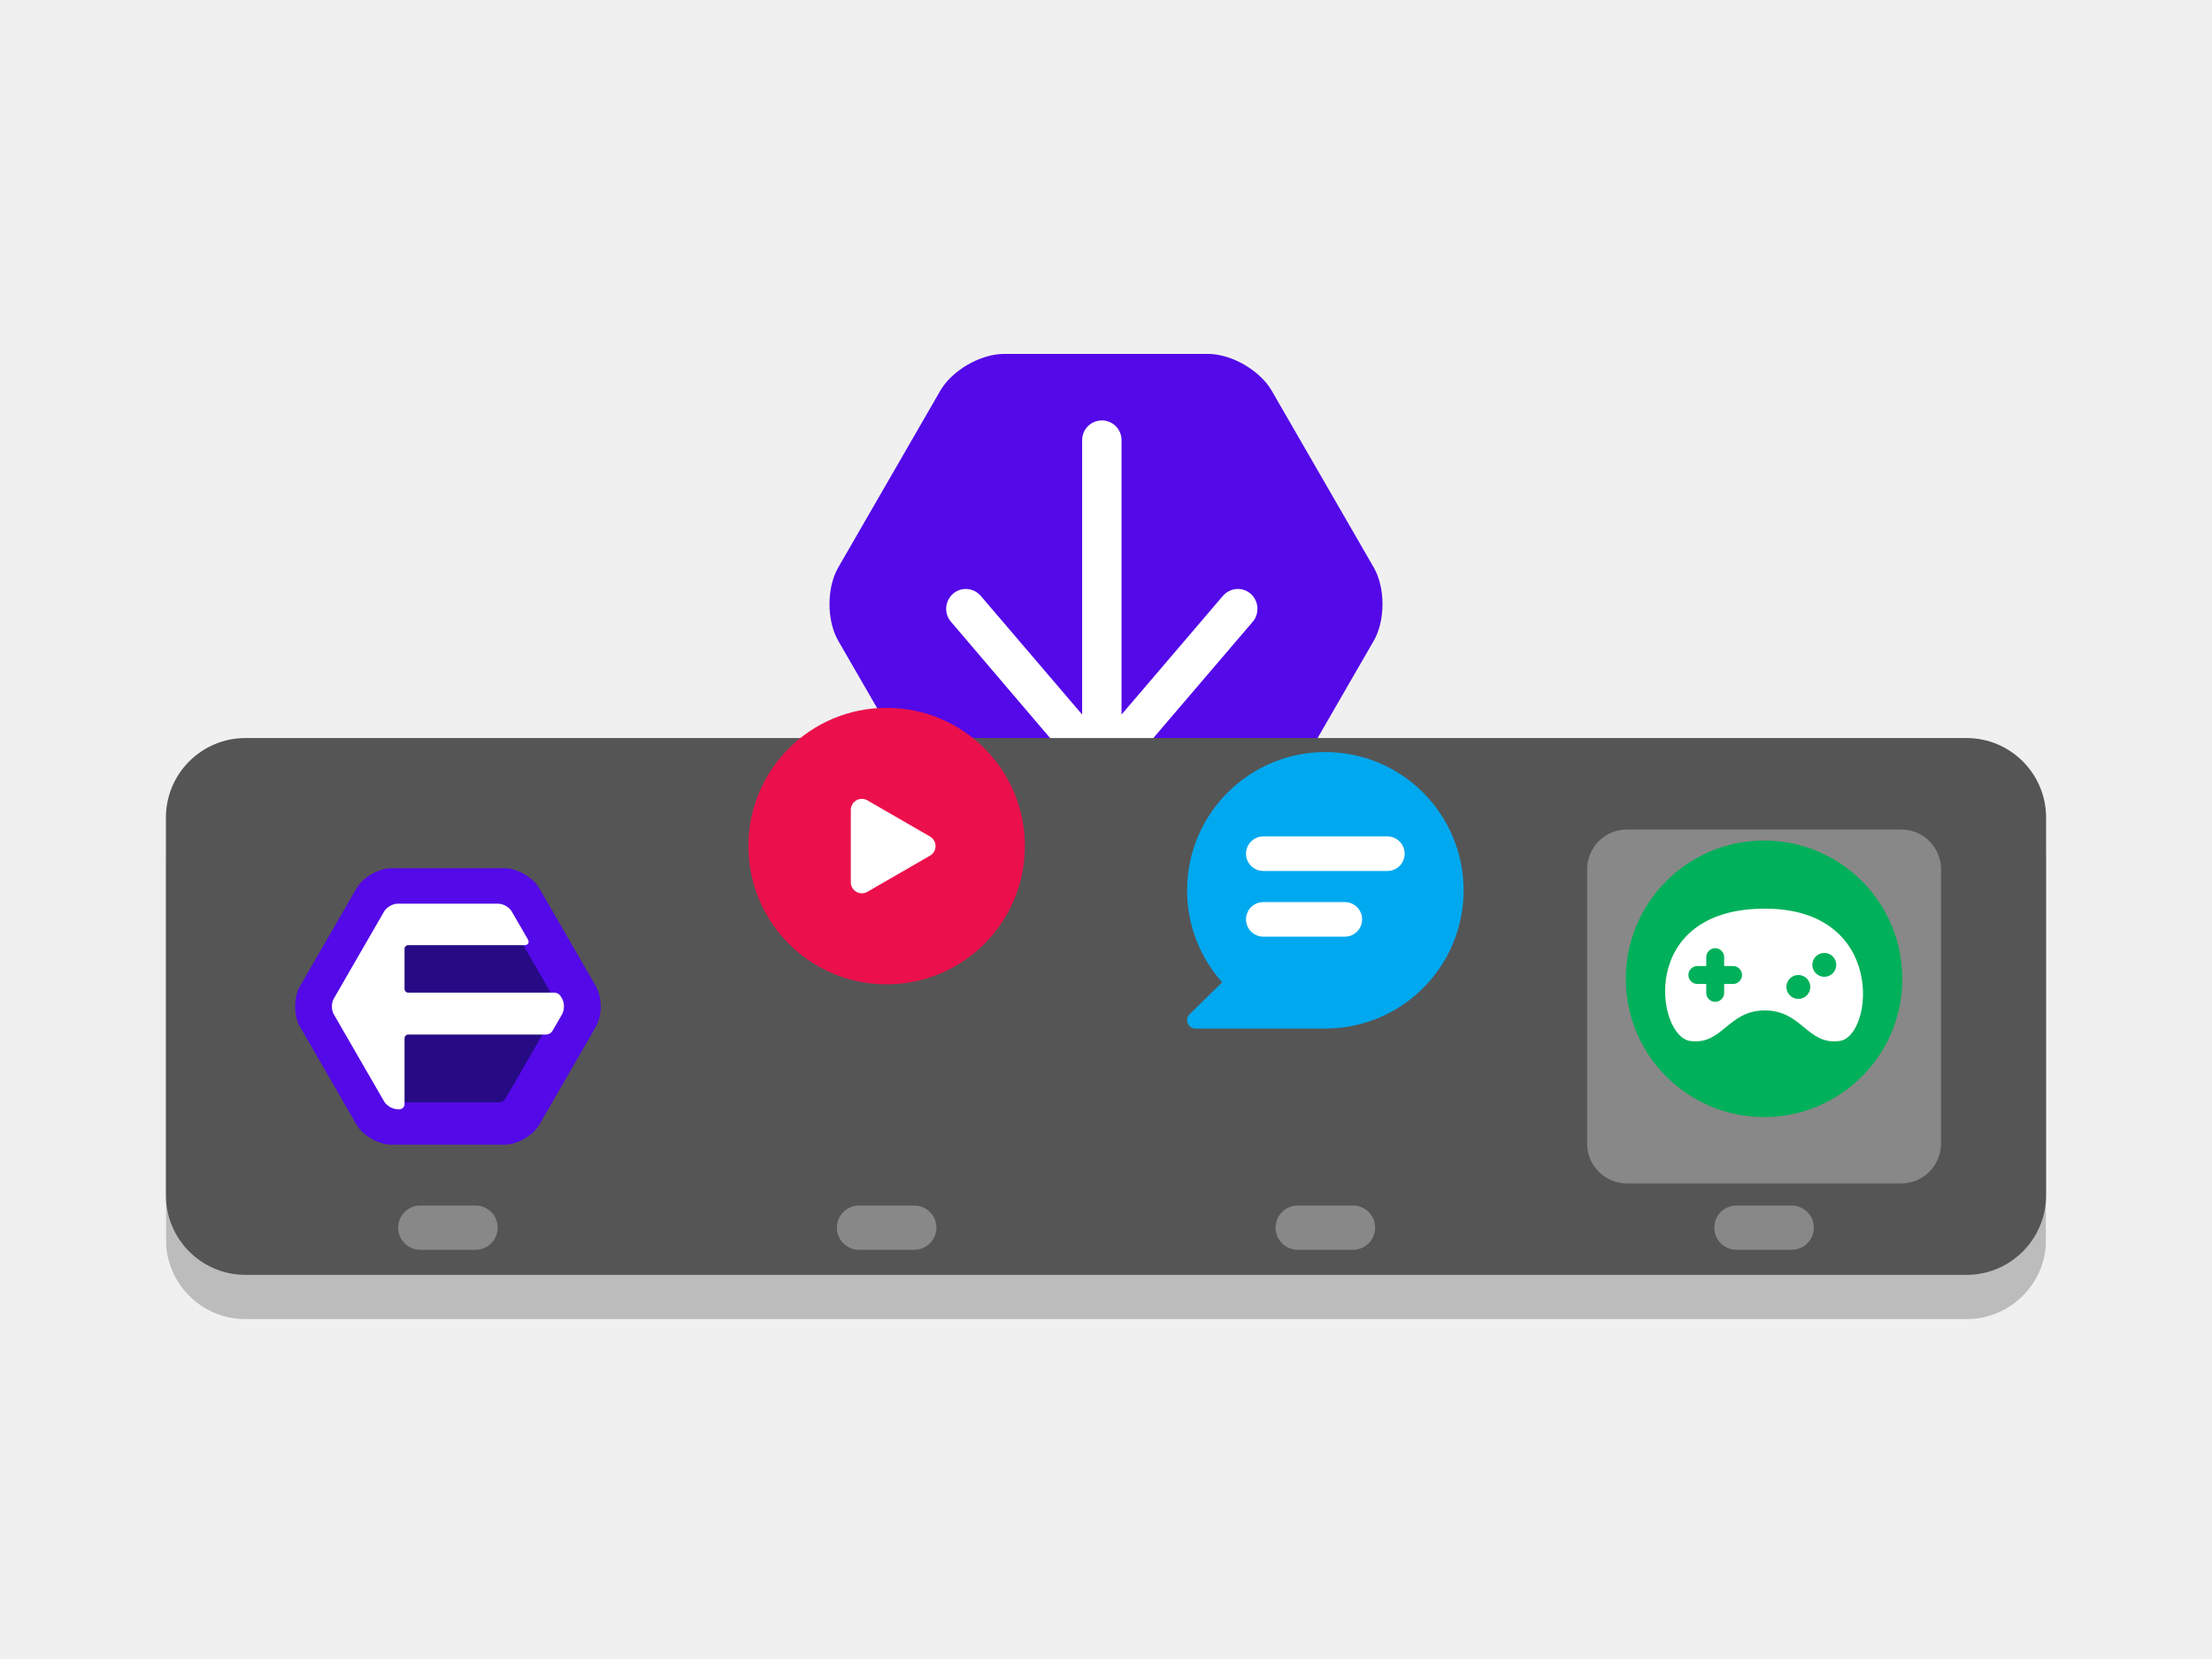
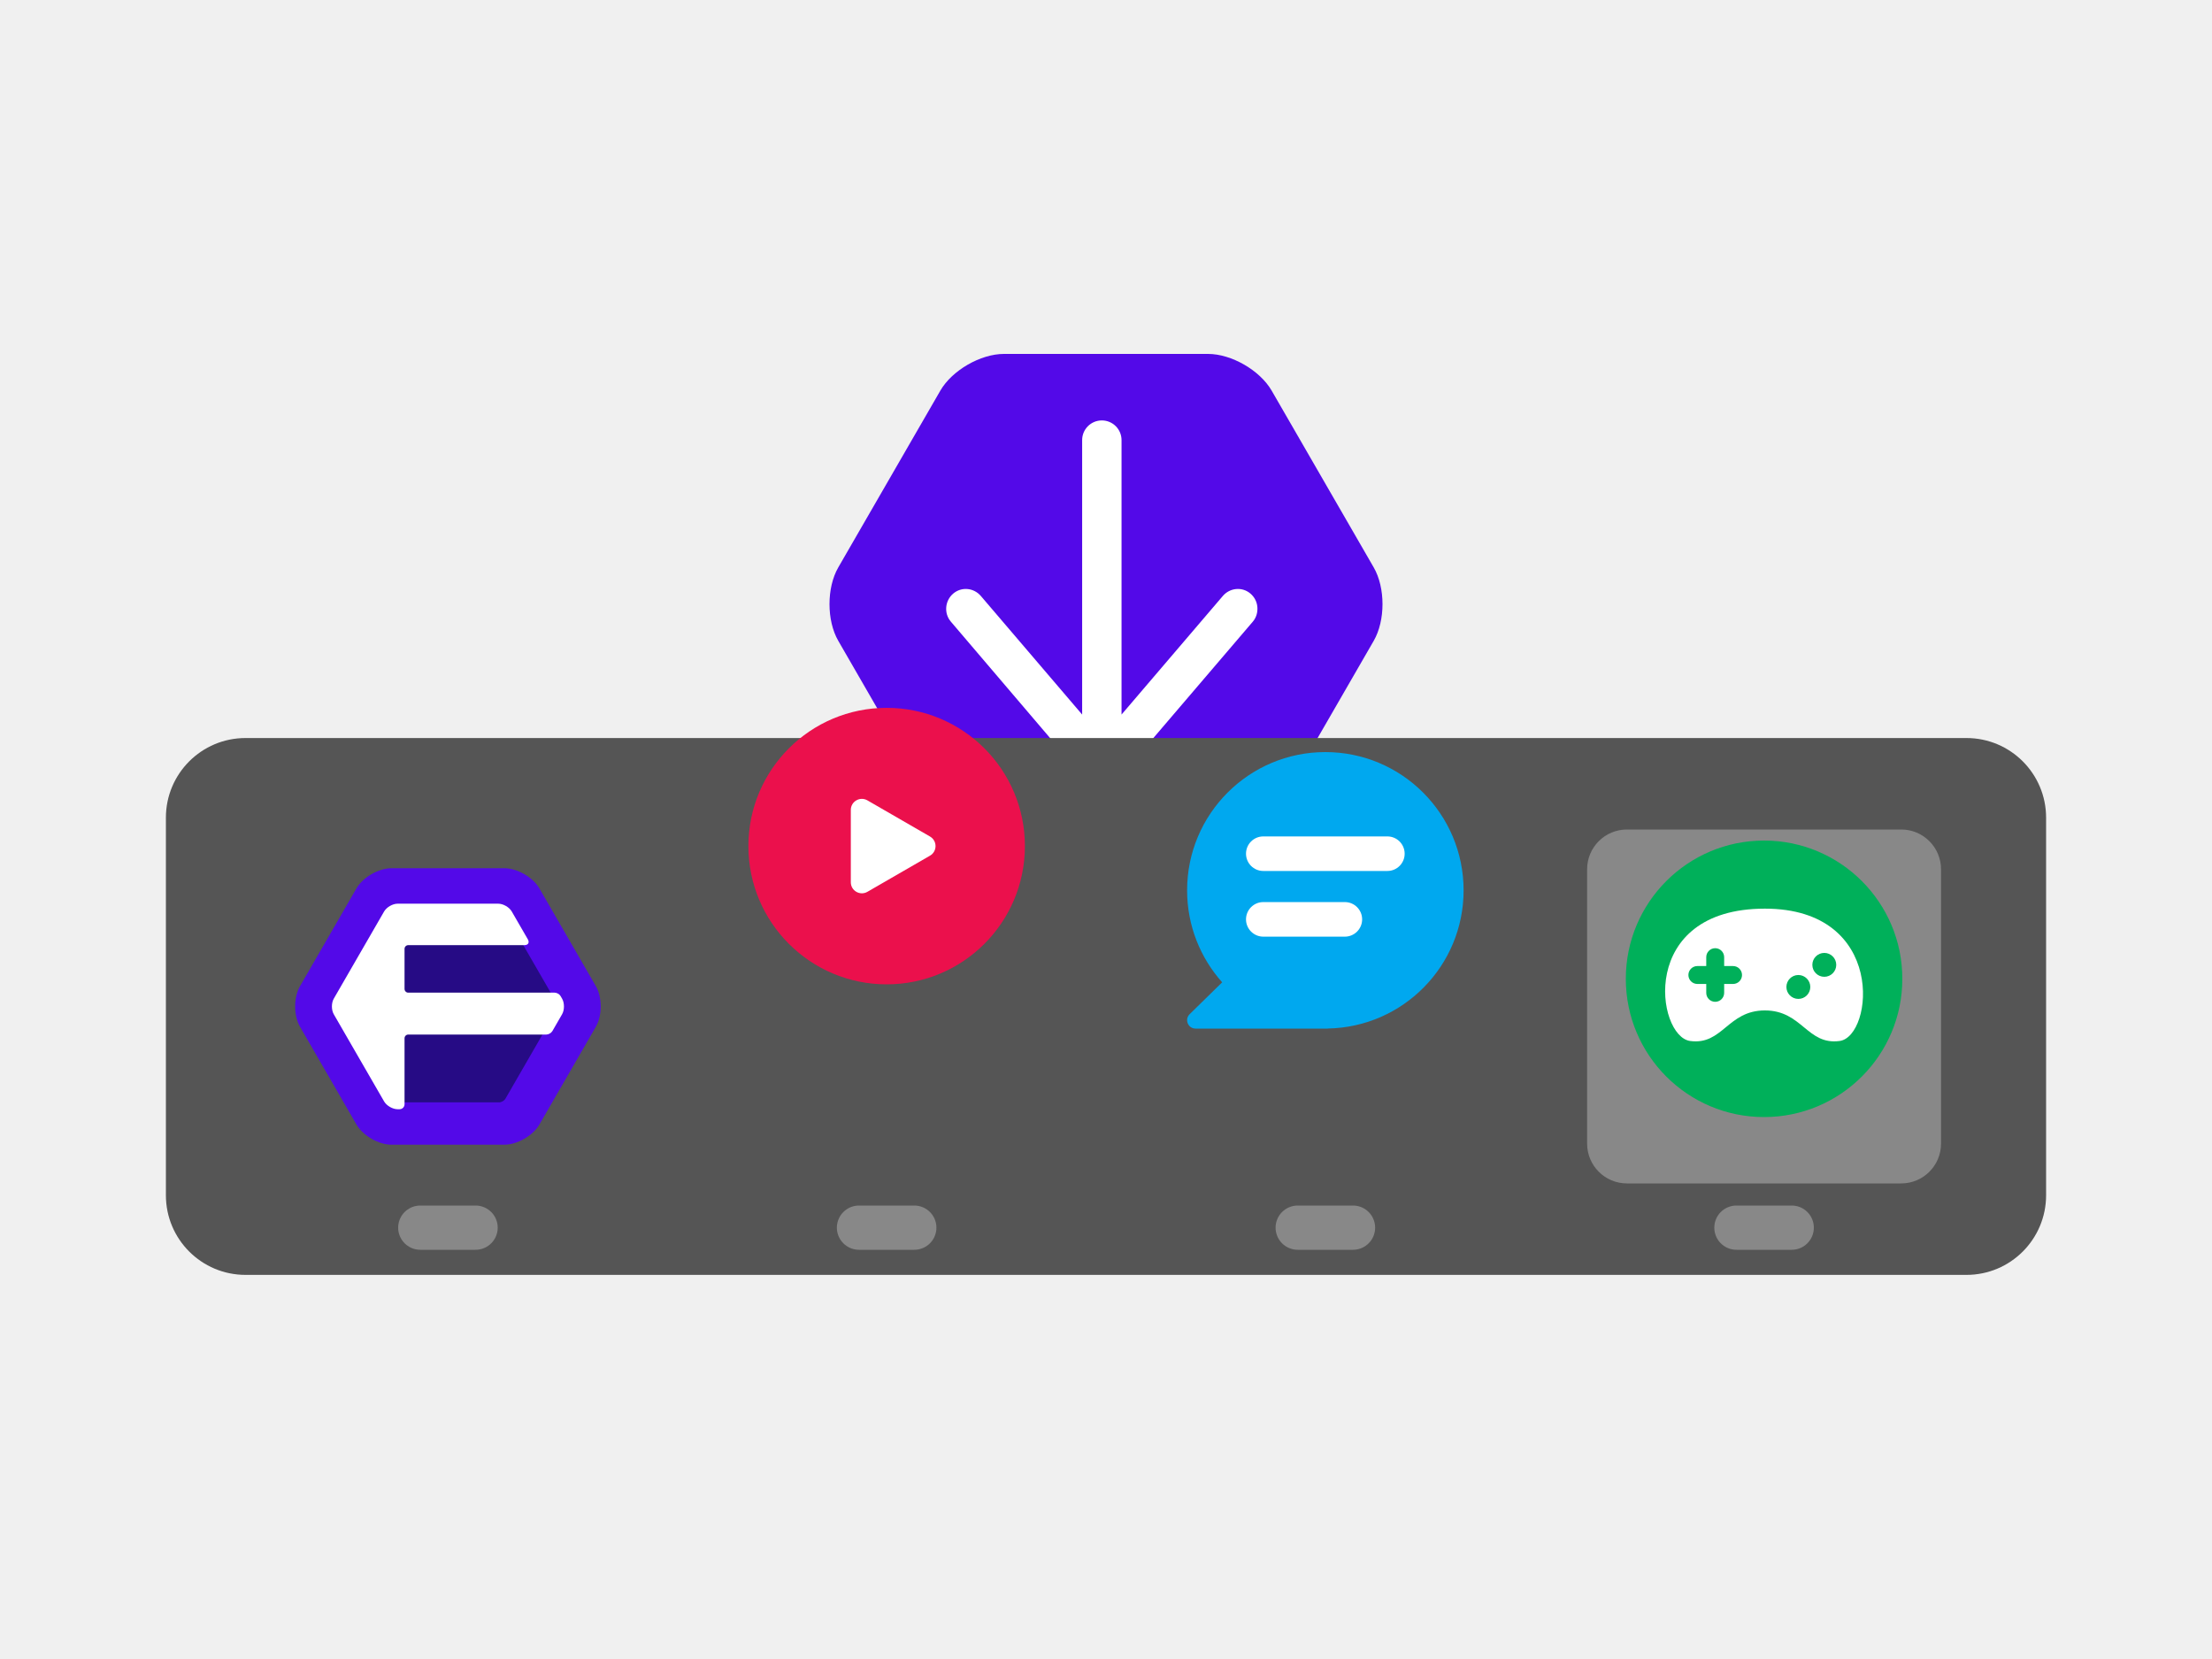
<svg xmlns="http://www.w3.org/2000/svg" height="150.0pt" stroke-miterlimit="10" style="fill-rule:nonzero;clip-rule:evenodd;stroke-linecap:round;stroke-linejoin:round;" version="1.1" viewBox="0 0 200 150" width="200.0pt" xml:space="preserve">
-   <defs>
-     <filter color-interpolation-filters="sRGB" filterUnits="userSpaceOnUse" height="52.541" id="Filter" width="170" x="15" y="66.73">
-       <feDropShadow dx="2.44929e-16" dy="4" flood-color="#888888" flood-opacity="0.5" in="SourceGraphic" result="Shadow" stdDeviation="0" />
-     </filter>
-   </defs>
+   <defs />
  <g id="レイヤー-1">
    <g opacity="1">
      <path d="M90.772 32L109.228 32C111.345 32 113.919 33.486 114.978 35.319L124.206 51.303C125.265 53.137 125.265 56.109 124.206 57.942L114.978 73.926C113.919 75.76 111.345 77.246 109.228 77.246L90.772 77.246C88.655 77.246 86.081 75.76 85.022 73.926L75.794 57.942C74.735 56.109 74.735 53.137 75.794 51.303L85.022 35.319C86.081 33.486 88.655 32 90.772 32Z" fill="#5309e8" fill-rule="nonzero" opacity="1" stroke="none" />
      <path d="M113.686 54.888C113.65 54.434 113.436 53.989 113.061 53.67C112.312 53.031 111.2 53.139 110.561 53.888L101.405 64.607L101.405 39.795C101.405 38.81 100.609 38.013 99.624 38.013C98.639 38.013 97.843 38.81 97.843 39.795L97.843 64.607L88.686 53.888C88.048 53.139 86.936 53.031 86.186 53.67C85.436 54.308 85.329 55.451 85.968 56.201L98.249 70.607C98.961 71.443 100.256 71.443 100.968 70.607L113.28 56.201C113.599 55.826 113.723 55.343 113.686 54.888Z" fill="#ffffff" fill-rule="nonzero" opacity="1" stroke="none" />
    </g>
    <g opacity="1">
-       <path d="M15 73.93C15 69.953 18.224 66.73 22.2 66.73L177.8 66.73C181.776 66.73 185 69.953 185 73.93L185 108.07C185 112.047 181.776 115.27 177.8 115.27L22.2 115.27C18.224 115.27 15 112.047 15 108.07L15 73.93Z" fill="#555555" fill-rule="nonzero" filter="url(#Filter)" stroke="none" />
+       <path d="M15 73.93C15 69.953 18.224 66.73 22.2 66.73L177.8 66.73C181.776 66.73 185 69.953 185 73.93L185 108.07C185 112.047 181.776 115.27 177.8 115.27L22.2 115.27C18.224 115.27 15 112.047 15 108.07L15 73.93Z" fill="#555555" fill-rule="nonzero" opacity="1" stroke="none" />
      <g opacity="1">
        <path d="M35.401 78.5L45.599 78.5C46.769 78.5 48.191 79.321 48.776 80.334L53.875 89.166C54.46 90.179 54.46 91.821 53.875 92.834L48.776 101.666C48.191 102.679 46.769 103.5 45.599 103.5L35.401 103.5C34.231 103.5 32.809 102.679 32.224 101.666L27.125 92.834C26.54 91.821 26.54 90.179 27.125 89.166L32.224 80.334C32.809 79.321 34.231 78.5 35.401 78.5Z" fill="#5309e8" fill-rule="nonzero" opacity="1" stroke="none" />
        <path d="M45.697 82.658L50.323 90.671C50.428 90.853 50.428 91.147 50.323 91.329L45.697 99.342C45.592 99.524 45.336 99.671 45.126 99.671L35.874 99.671C35.664 99.671 35.408 99.524 35.303 99.342L30.677 91.329C30.572 91.147 30.572 90.853 30.677 90.671L35.303 82.658C35.408 82.476 35.664 82.329 35.874 82.329L45.126 82.329C45.336 82.329 45.592 82.476 45.697 82.658Z" fill="#260b85" fill-rule="nonzero" opacity="1" stroke="none" />
        <path d="M35.95 81.708C35.5 81.708 34.953 82.025 34.728 82.415L30.179 90.293C29.954 90.683 29.954 91.317 30.179 91.707L34.728 99.585C34.953 99.975 35.5 100.292 35.95 100.292L36.127 100.292C36.375 100.292 36.577 100.09 36.577 99.841L36.577 93.878C36.577 93.691 36.728 93.54 36.915 93.54L49.396 93.54C49.597 93.54 49.841 93.4 49.944 93.226L50.821 91.707C51.046 91.317 51.046 90.683 50.821 90.293L50.686 90.061C50.588 89.89 50.348 89.752 50.151 89.752L36.915 89.752C36.728 89.752 36.577 89.6 36.577 89.414L36.577 85.792C36.577 85.606 36.728 85.455 36.915 85.455L47.422 85.455C47.756 85.455 47.892 85.22 47.726 84.931L46.272 82.415C46.047 82.025 45.5 81.708 45.05 81.708L35.95 81.708Z" fill="#ffffff" fill-rule="nonzero" opacity="1" stroke="none" />
      </g>
      <path d="M38 111L43 111" fill="none" opacity="1" stroke="#888888" stroke-linecap="round" stroke-linejoin="round" stroke-width="4" />
      <path d="M77.667 111L82.667 111" fill="none" opacity="1" stroke="#888888" stroke-linecap="round" stroke-linejoin="round" stroke-width="4" />
      <path d="M117.333 111L122.333 111" fill="none" opacity="1" stroke="#888888" stroke-linecap="round" stroke-linejoin="round" stroke-width="4" />
      <path d="M157 111L162 111" fill="none" opacity="1" stroke="#888888" stroke-linecap="round" stroke-linejoin="round" stroke-width="4" />
      <path d="M143.5 78.6C143.5 76.612 145.112 75 147.1 75L171.9 75C173.888 75 175.5 76.612 175.5 78.6L175.5 103.4C175.5 105.388 173.888 107 171.9 107L147.1 107C145.112 107 143.5 105.388 143.5 103.4L143.5 78.6Z" fill="#888888" fill-rule="nonzero" opacity="1" stroke="none" />
      <g opacity="1">
        <path d="M67.667 76.5C67.667 69.596 73.263 64 80.167 64C87.07 64 92.667 69.596 92.667 76.5C92.667 83.404 87.07 89 80.167 89C73.263 89 67.667 83.404 67.667 76.5Z" fill="#eb104c" fill-rule="nonzero" opacity="1" stroke="none" />
        <path d="M84.087 75.634C84.754 76.019 84.754 76.981 84.087 77.366L78.427 80.634C77.76 81.019 76.927 80.538 76.927 79.768L76.927 73.232C76.927 72.462 77.76 71.981 78.427 72.366L84.087 75.634Z" fill="#ffffff" fill-rule="nonzero" opacity="1" stroke="none" />
      </g>
      <g opacity="1">
        <path d="M119.833 68C112.93 68 107.333 73.597 107.333 80.5C107.333 83.694 108.532 86.607 110.503 88.817L107.563 91.698C107.078 92.174 107.414 93 108.094 93L119.833 93L120.063 93L120.059 92.994C126.858 92.873 132.333 87.328 132.333 80.5C132.333 73.597 126.737 68 119.833 68Z" fill="#00a8ef" fill-rule="nonzero" opacity="1" stroke="none" />
        <path d="M114.222 75.625C113.359 75.625 112.659 76.325 112.659 77.188C112.659 78.05 113.359 78.75 114.222 78.75L125.44 78.75C126.303 78.75 127.003 78.05 127.003 77.188C127.003 76.325 126.303 75.625 125.44 75.625L114.222 75.625ZM114.222 81.562C113.359 81.562 112.659 82.263 112.659 83.125C112.659 83.987 113.359 84.688 114.222 84.688L121.597 84.688C122.459 84.688 123.159 83.987 123.159 83.125C123.159 82.263 122.459 81.562 121.597 81.562L114.222 81.562Z" fill="#ffffff" fill-rule="nonzero" opacity="1" stroke="none" />
      </g>
      <g opacity="1">
        <path d="M147 88.5C147 81.596 152.596 76 159.5 76C166.404 76 172 81.596 172 88.5C172 95.404 166.404 101 159.5 101C152.596 101 147 95.404 147 88.5Z" fill="#00b05a" fill-rule="nonzero" opacity="1" stroke="none" />
        <path d="M159.574 82.156C148.04 82.156 149.764 93.709 152.815 94.121C155.761 94.52 156.195 91.359 159.574 91.359C162.954 91.359 163.388 94.52 166.334 94.121C169.385 93.709 170.591 82.156 159.574 82.156ZM155.082 85.732C155.529 85.732 155.892 86.095 155.892 86.543L155.892 87.346L156.696 87.346C157.143 87.346 157.506 87.709 157.506 88.156C157.506 88.604 157.143 88.966 156.696 88.966L155.892 88.966L155.892 89.77C155.892 90.217 155.529 90.58 155.082 90.58C154.634 90.58 154.272 90.217 154.272 89.77L154.272 88.966L153.468 88.966C153.021 88.966 152.658 88.604 152.658 88.156C152.658 87.709 153.021 87.346 153.468 87.346L154.272 87.346L154.272 86.543C154.272 86.095 154.634 85.732 155.082 85.732ZM164.946 86.158C165.542 86.158 166.026 86.641 166.026 87.238C166.026 87.835 165.542 88.318 164.946 88.318C164.349 88.318 163.865 87.835 163.865 87.238C163.865 86.641 164.349 86.158 164.946 86.158ZM162.599 88.156C163.196 88.156 163.68 88.64 163.68 89.237C163.68 89.833 163.196 90.317 162.599 90.317C162.003 90.317 161.519 89.833 161.519 89.237C161.519 88.64 162.003 88.156 162.599 88.156Z" fill="#ffffff" fill-rule="nonzero" opacity="1" stroke="none" />
      </g>
    </g>
  </g>
</svg>
